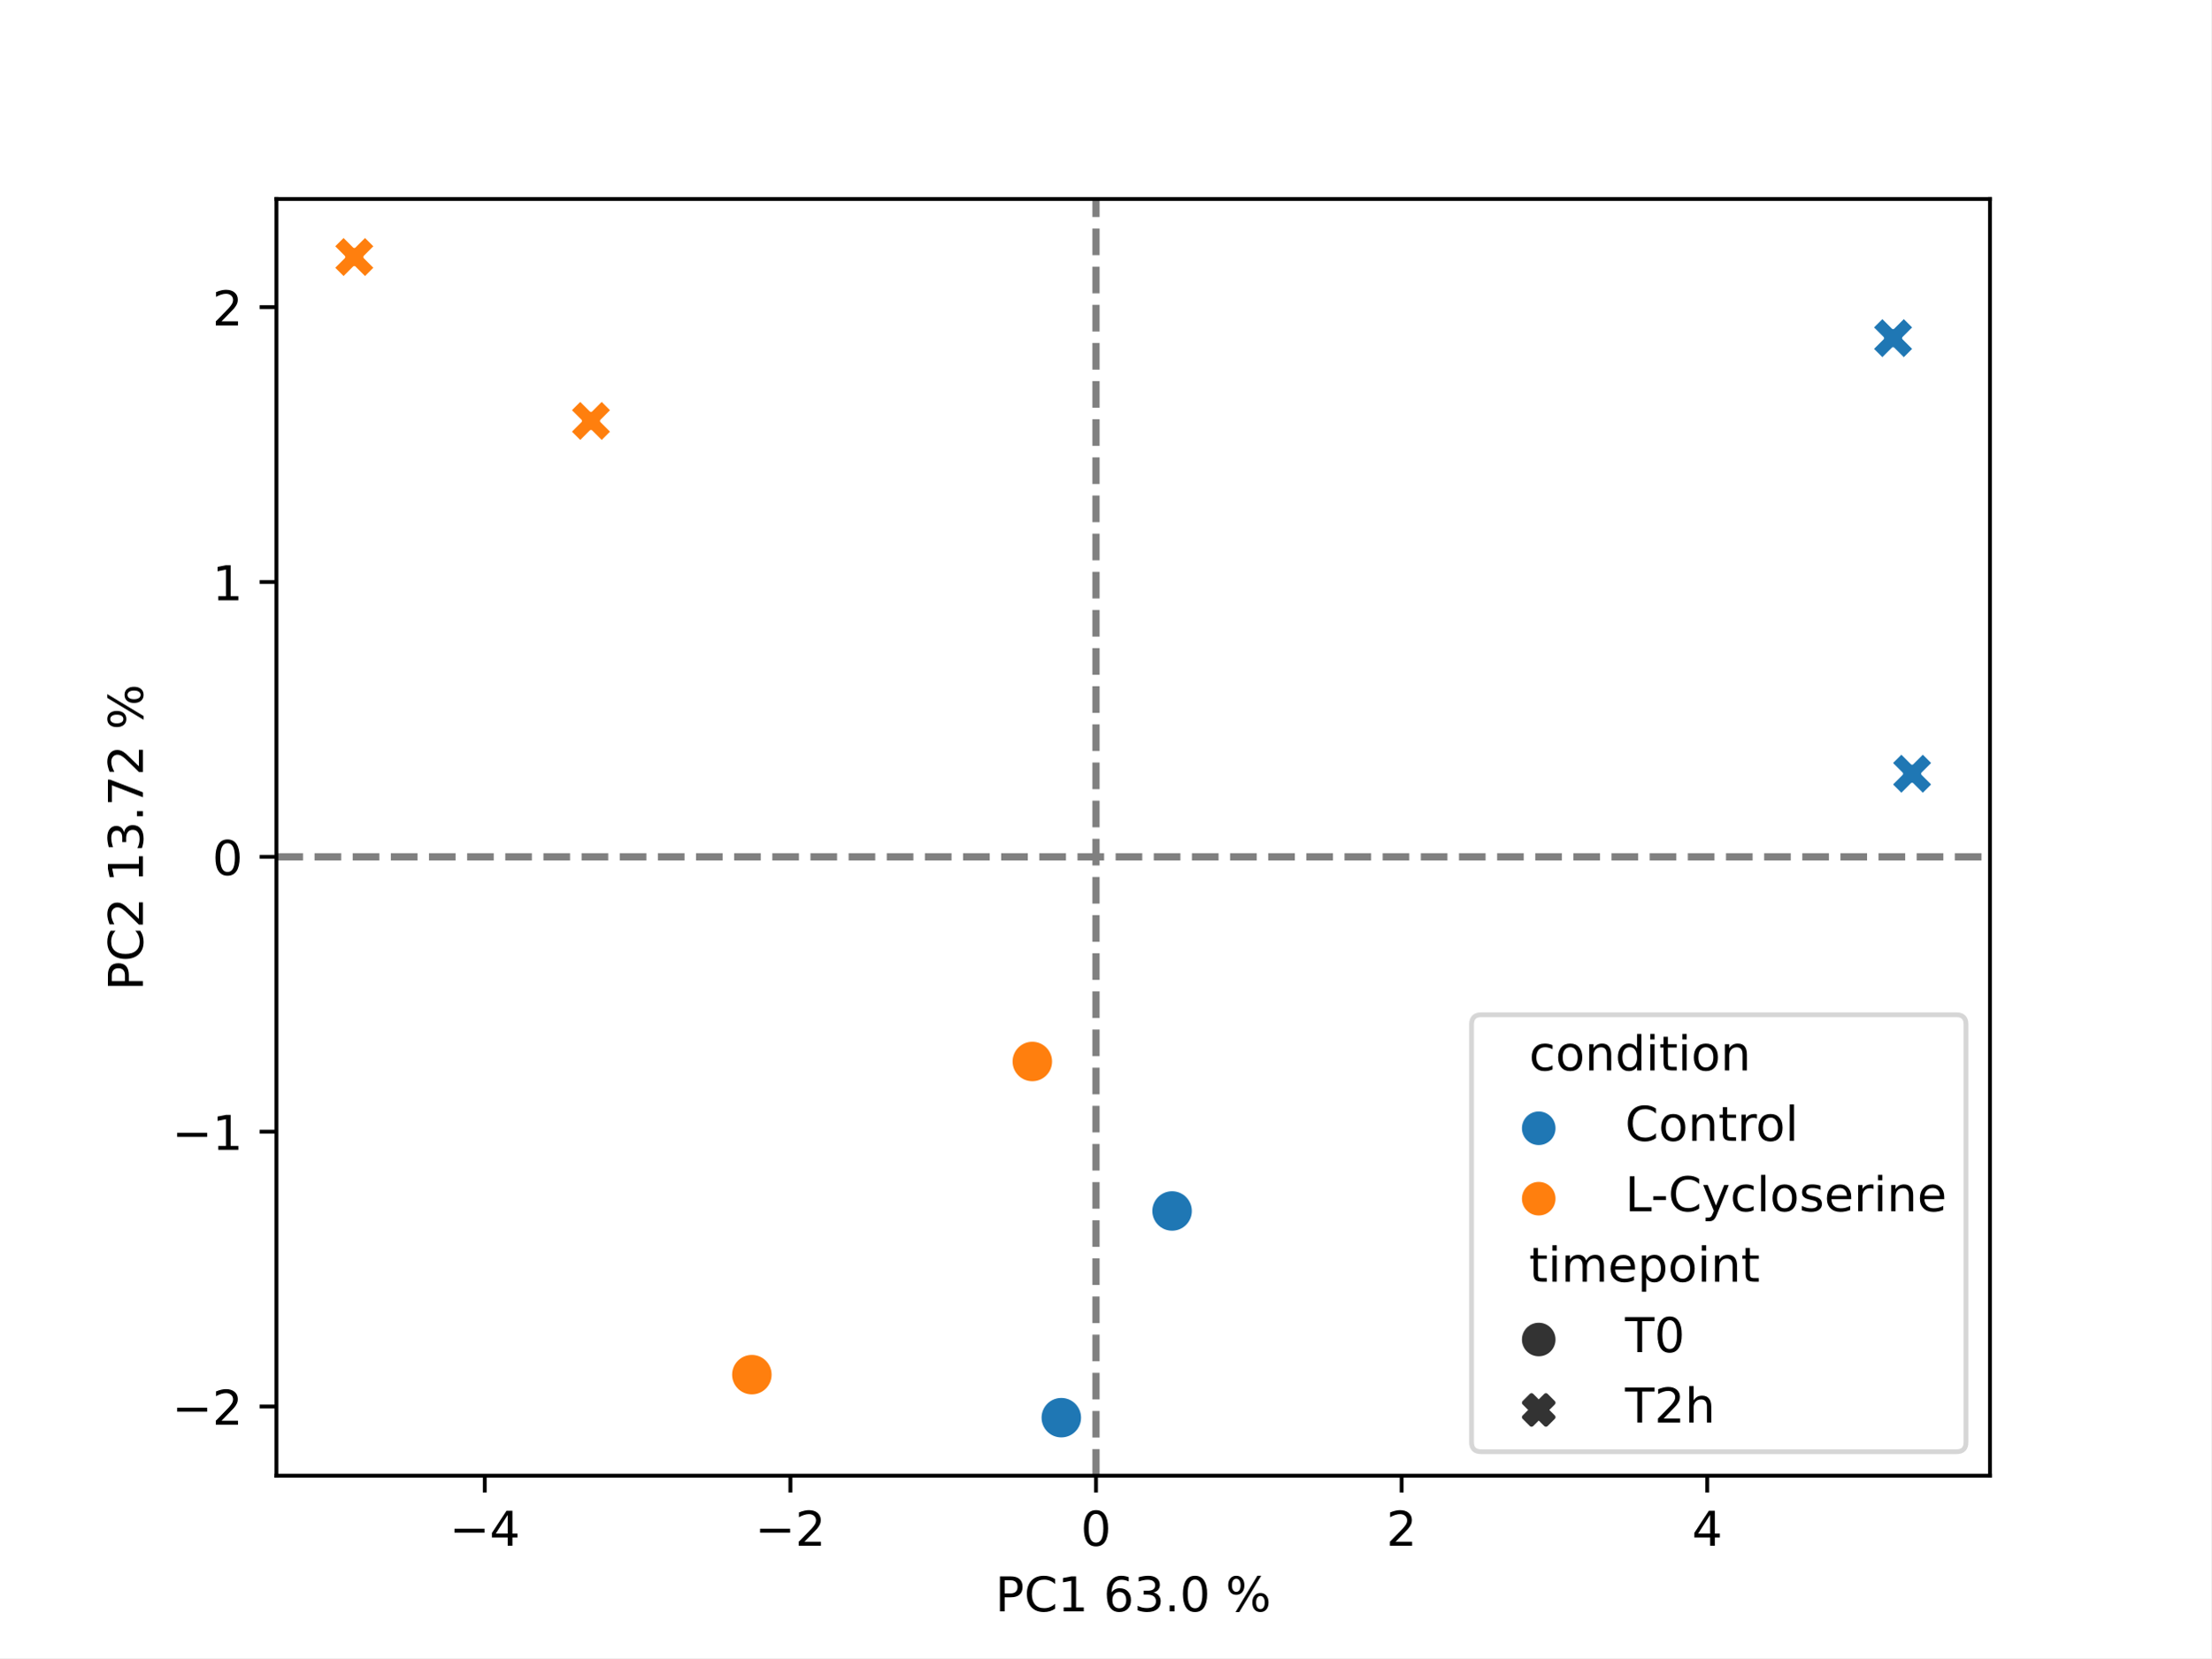
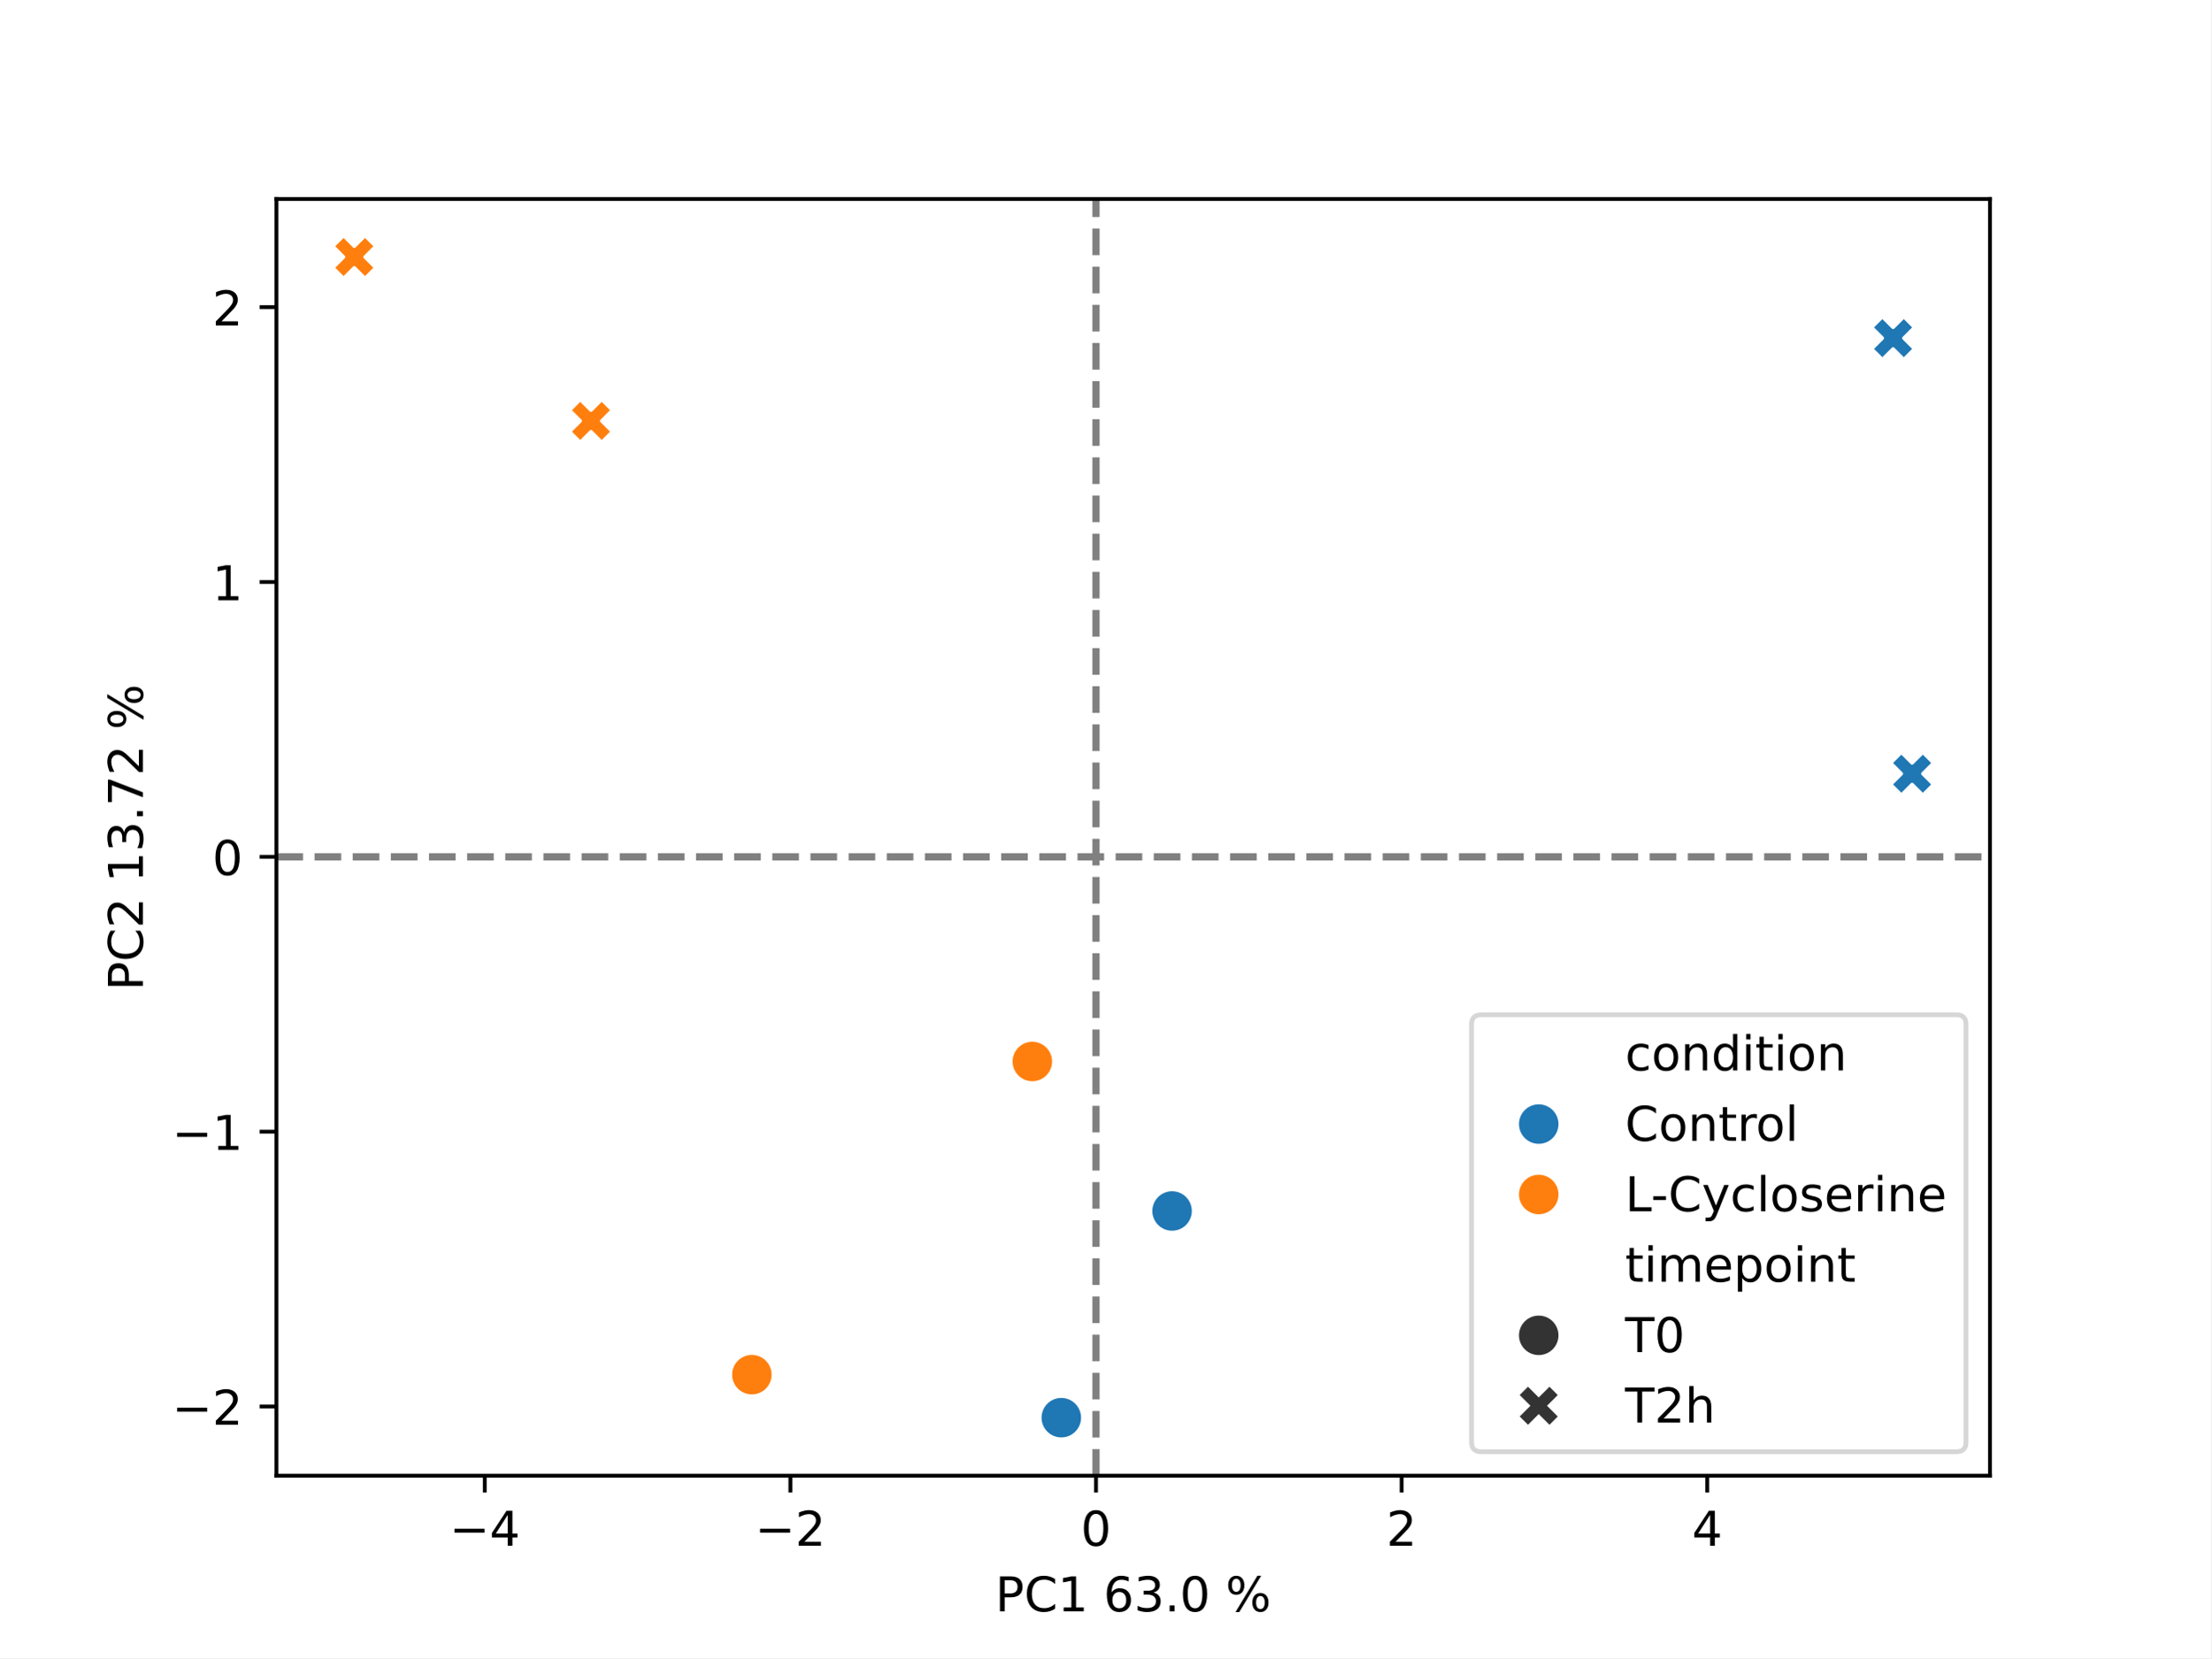
<svg xmlns="http://www.w3.org/2000/svg" xmlns:xlink="http://www.w3.org/1999/xlink" width="460.8pt" height="345.6pt" viewBox="0 0 460.8 345.6" version="1.1">
  <defs>
    <style type="text/css">*{stroke-linejoin: round; stroke-linecap: butt}</style>
  </defs>
  <g id="figure_1">
    <g id="patch_1">
      <path d="M 0 345.6  L 460.8 345.6  L 460.8 0  L 0 0  z " style="fill: #ffffff" />
    </g>
    <g id="axes_1">
      <g id="patch_2">
        <path d="M 57.6 307.584  L 414.72 307.584  L 414.72 41.472  L 57.6 41.472  z " style="fill: #ffffff" />
      </g>
-       <g id="PathCollection_1" />
-       <g id="PathCollection_2" />
-       <g id="PathCollection_3" />
-       <g id="PathCollection_4" />
      <g id="line2d_1">
-         <path d="M 57.6 178.588  L 414.72 178.588  " clip-path="url(#p44cb798893)" style="fill: none; stroke-dasharray: 5.55,2.4; stroke-dashoffset: 0; stroke: #808080; stroke-width: 1.5" />
+         <path d="M 57.6 178.588  L 414.72 178.588  " clip-path="url(#p3049e9e9ca)" style="fill: none; stroke-dasharray: 5.55,2.4; stroke-dashoffset: 0; stroke: #808080; stroke-width: 1.5" />
      </g>
      <g id="line2d_2">
-         <path d="M 228.409 307.584  L 228.409 41.472  " clip-path="url(#p44cb798893)" style="fill: none; stroke-dasharray: 5.55,2.4; stroke-dashoffset: 0; stroke: #808080; stroke-width: 1.5" />
+         <path d="M 228.409 307.584  L 228.409 41.472  " clip-path="url(#p3049e9e9ca)" style="fill: none; stroke-dasharray: 5.55,2.4; stroke-dashoffset: 0; stroke: #808080; stroke-width: 1.5" />
      </g>
      <g id="matplotlib.axis_1">
        <g id="xtick_1">
          <g id="line2d_3">
            <defs>
-               <path id="m9aa96e2a99" d="M 0 0  L 0 3.5  " style="stroke: #000000; stroke-width: 0.8" />
-             </defs>
-             <g>
-               <use xlink:href="#m9aa96e2a99" x="101.022" y="307.584" style="stroke: #000000; stroke-width: 0.8" />
+               <path id="m6886e7988a" d="M 0 0  L 0 3.5  " style="stroke: #000000; stroke-width: 0.8" />
+             </defs>
+             <g>
+               <use xlink:href="#m6886e7988a" x="101.022" y="307.584" style="stroke: #000000; stroke-width: 0.8" />
            </g>
          </g>
          <g id="text_1">
            <g transform="translate(93.65054 322.1824) scale(0.1 -0.1)">
              <defs>
                <path id="DejaVuSans-2212" d="M 678 2272  L 4684 2272  L 4684 1741  L 678 1741  L 678 2272  z " transform="scale(0.015625)" />
                <path id="DejaVuSans-34" d="M 2419 4116  L 825 1625  L 2419 1625  L 2419 4116  z M 2253 4666  L 3047 4666  L 3047 1625  L 3713 1625  L 3713 1100  L 3047 1100  L 3047 0  L 2419 0  L 2419 1100  L 313 1100  L 313 1709  L 2253 4666  z " transform="scale(0.015625)" />
              </defs>
              <use xlink:href="#DejaVuSans-2212" />
              <use xlink:href="#DejaVuSans-34" x="83.789" />
            </g>
          </g>
        </g>
        <g id="xtick_2">
          <g id="line2d_4">
            <g>
-               <use xlink:href="#m9aa96e2a99" x="164.715" y="307.584" style="stroke: #000000; stroke-width: 0.8" />
+               <use xlink:href="#m6886e7988a" x="164.715" y="307.584" style="stroke: #000000; stroke-width: 0.8" />
            </g>
          </g>
          <g id="text_2">
            <g transform="translate(157.3443 322.1824) scale(0.1 -0.1)">
              <defs>
                <path id="DejaVuSans-32" d="M 1228 531  L 3431 531  L 3431 0  L 469 0  L 469 531  Q 828 903 1448 1529  Q 2069 2156 2228 2338  Q 2531 2678 2651 2914  Q 2772 3150 2772 3378  Q 2772 3750 2511 3984  Q 2250 4219 1831 4219  Q 1534 4219 1204 4116  Q 875 4013 500 3803  L 500 4441  Q 881 4594 1212 4672  Q 1544 4750 1819 4750  Q 2544 4750 2975 4387  Q 3406 4025 3406 3419  Q 3406 3131 3298 2873  Q 3191 2616 2906 2266  Q 2828 2175 2409 1742  Q 1991 1309 1228 531  z " transform="scale(0.015625)" />
              </defs>
              <use xlink:href="#DejaVuSans-2212" />
              <use xlink:href="#DejaVuSans-32" x="83.789" />
            </g>
          </g>
        </g>
        <g id="xtick_3">
          <g id="line2d_5">
            <g>
-               <use xlink:href="#m9aa96e2a99" x="228.409" y="307.584" style="stroke: #000000; stroke-width: 0.8" />
+               <use xlink:href="#m6886e7988a" x="228.409" y="307.584" style="stroke: #000000; stroke-width: 0.8" />
            </g>
          </g>
          <g id="text_3">
            <g transform="translate(225.228 322.1824) scale(0.1 -0.1)">
              <defs>
                <path id="DejaVuSans-30" d="M 2034 4250  Q 1547 4250 1301 3770  Q 1056 3291 1056 2328  Q 1056 1369 1301 889  Q 1547 409 2034 409  Q 2525 409 2770 889  Q 3016 1369 3016 2328  Q 3016 3291 2770 3770  Q 2525 4250 2034 4250  z M 2034 4750  Q 2819 4750 3233 4129  Q 3647 3509 3647 2328  Q 3647 1150 3233 529  Q 2819 -91 2034 -91  Q 1250 -91 836 529  Q 422 1150 422 2328  Q 422 3509 836 4129  Q 1250 4750 2034 4750  z " transform="scale(0.015625)" />
              </defs>
              <use xlink:href="#DejaVuSans-30" />
            </g>
          </g>
        </g>
        <g id="xtick_4">
          <g id="line2d_6">
            <g>
-               <use xlink:href="#m9aa96e2a99" x="292.103" y="307.584" style="stroke: #000000; stroke-width: 0.8" />
+               <use xlink:href="#m6886e7988a" x="292.103" y="307.584" style="stroke: #000000; stroke-width: 0.8" />
            </g>
          </g>
          <g id="text_4">
            <g transform="translate(288.9218 322.1824) scale(0.1 -0.1)">
              <use xlink:href="#DejaVuSans-32" />
            </g>
          </g>
        </g>
        <g id="xtick_5">
          <g id="line2d_7">
            <g>
-               <use xlink:href="#m9aa96e2a99" x="355.797" y="307.584" style="stroke: #000000; stroke-width: 0.8" />
+               <use xlink:href="#m6886e7988a" x="355.797" y="307.584" style="stroke: #000000; stroke-width: 0.8" />
            </g>
          </g>
          <g id="text_5">
            <g transform="translate(352.6156 322.1824) scale(0.1 -0.1)">
              <use xlink:href="#DejaVuSans-34" />
            </g>
          </g>
        </g>
        <g id="text_6">
          <g transform="translate(207.4108 335.8606) scale(0.1 -0.1)">
            <defs>
              <path id="DejaVuSans-50" d="M 1259 4147  L 1259 2394  L 2053 2394  Q 2494 2394 2734 2622  Q 2975 2850 2975 3272  Q 2975 3691 2734 3919  Q 2494 4147 2053 4147  L 1259 4147  z M 628 4666  L 2053 4666  Q 2838 4666 3239 4311  Q 3641 3956 3641 3272  Q 3641 2581 3239 2228  Q 2838 1875 2053 1875  L 1259 1875  L 1259 0  L 628 0  L 628 4666  z " transform="scale(0.015625)" />
              <path id="DejaVuSans-43" d="M 4122 4306  L 4122 3641  Q 3803 3938 3442 4084  Q 3081 4231 2675 4231  Q 1875 4231 1450 3742  Q 1025 3253 1025 2328  Q 1025 1406 1450 917  Q 1875 428 2675 428  Q 3081 428 3442 575  Q 3803 722 4122 1019  L 4122 359  Q 3791 134 3420 21  Q 3050 -91 2638 -91  Q 1578 -91 968 557  Q 359 1206 359 2328  Q 359 3453 968 4101  Q 1578 4750 2638 4750  Q 3056 4750 3426 4639  Q 3797 4528 4122 4306  z " transform="scale(0.015625)" />
              <path id="DejaVuSans-31" d="M 794 531  L 1825 531  L 1825 4091  L 703 3866  L 703 4441  L 1819 4666  L 2450 4666  L 2450 531  L 3481 531  L 3481 0  L 794 0  L 794 531  z " transform="scale(0.015625)" />
              <path id="DejaVuSans-20" transform="scale(0.015625)" />
              <path id="DejaVuSans-36" d="M 2113 2584  Q 1688 2584 1439 2293  Q 1191 2003 1191 1497  Q 1191 994 1439 701  Q 1688 409 2113 409  Q 2538 409 2786 701  Q 3034 994 3034 1497  Q 3034 2003 2786 2293  Q 2538 2584 2113 2584  z M 3366 4563  L 3366 3988  Q 3128 4100 2886 4159  Q 2644 4219 2406 4219  Q 1781 4219 1451 3797  Q 1122 3375 1075 2522  Q 1259 2794 1537 2939  Q 1816 3084 2150 3084  Q 2853 3084 3261 2657  Q 3669 2231 3669 1497  Q 3669 778 3244 343  Q 2819 -91 2113 -91  Q 1303 -91 875 529  Q 447 1150 447 2328  Q 447 3434 972 4092  Q 1497 4750 2381 4750  Q 2619 4750 2861 4703  Q 3103 4656 3366 4563  z " transform="scale(0.015625)" />
              <path id="DejaVuSans-33" d="M 2597 2516  Q 3050 2419 3304 2112  Q 3559 1806 3559 1356  Q 3559 666 3084 287  Q 2609 -91 1734 -91  Q 1441 -91 1130 -33  Q 819 25 488 141  L 488 750  Q 750 597 1062 519  Q 1375 441 1716 441  Q 2309 441 2620 675  Q 2931 909 2931 1356  Q 2931 1769 2642 2001  Q 2353 2234 1838 2234  L 1294 2234  L 1294 2753  L 1863 2753  Q 2328 2753 2575 2939  Q 2822 3125 2822 3475  Q 2822 3834 2567 4026  Q 2313 4219 1838 4219  Q 1578 4219 1281 4162  Q 984 4106 628 3988  L 628 4550  Q 988 4650 1302 4700  Q 1616 4750 1894 4750  Q 2613 4750 3031 4423  Q 3450 4097 3450 3541  Q 3450 3153 3228 2886  Q 3006 2619 2597 2516  z " transform="scale(0.015625)" />
              <path id="DejaVuSans-2e" d="M 684 794  L 1344 794  L 1344 0  L 684 0  L 684 794  z " transform="scale(0.015625)" />
              <path id="DejaVuSans-25" d="M 4653 2053  Q 4381 2053 4226 1822  Q 4072 1591 4072 1178  Q 4072 772 4226 539  Q 4381 306 4653 306  Q 4919 306 5073 539  Q 5228 772 5228 1178  Q 5228 1588 5073 1820  Q 4919 2053 4653 2053  z M 4653 2450  Q 5147 2450 5437 2106  Q 5728 1763 5728 1178  Q 5728 594 5436 251  Q 5144 -91 4653 -91  Q 4153 -91 3862 251  Q 3572 594 3572 1178  Q 3572 1766 3864 2108  Q 4156 2450 4653 2450  z M 1428 4353  Q 1159 4353 1004 4120  Q 850 3888 850 3481  Q 850 3069 1003 2837  Q 1156 2606 1428 2606  Q 1700 2606 1854 2837  Q 2009 3069 2009 3481  Q 2009 3884 1853 4118  Q 1697 4353 1428 4353  z M 4250 4750  L 4750 4750  L 1831 -91  L 1331 -91  L 4250 4750  z M 1428 4750  Q 1922 4750 2215 4408  Q 2509 4066 2509 3481  Q 2509 2891 2217 2550  Q 1925 2209 1428 2209  Q 931 2209 642 2551  Q 353 2894 353 3481  Q 353 4063 643 4406  Q 934 4750 1428 4750  z " transform="scale(0.015625)" />
            </defs>
            <use xlink:href="#DejaVuSans-50" />
            <use xlink:href="#DejaVuSans-43" x="60.303" />
            <use xlink:href="#DejaVuSans-31" x="130.127" />
            <use xlink:href="#DejaVuSans-20" x="193.75" />
            <use xlink:href="#DejaVuSans-36" x="225.537" />
            <use xlink:href="#DejaVuSans-33" x="289.16" />
            <use xlink:href="#DejaVuSans-2e" x="352.783" />
            <use xlink:href="#DejaVuSans-30" x="384.57" />
            <use xlink:href="#DejaVuSans-20" x="448.193" />
            <use xlink:href="#DejaVuSans-25" x="479.98" />
          </g>
        </g>
      </g>
      <g id="matplotlib.axis_2">
        <g id="ytick_1">
          <g id="line2d_8">
            <defs>
-               <path id="m59a8da7810" d="M 0 0  L -3.5 0  " style="stroke: #000000; stroke-width: 0.8" />
-             </defs>
-             <g>
-               <use xlink:href="#m59a8da7810" x="57.6" y="293.16" style="stroke: #000000; stroke-width: 0.8" />
+               <path id="m61fda6777f" d="M 0 0  L -3.5 0  " style="stroke: #000000; stroke-width: 0.8" />
+             </defs>
+             <g>
+               <use xlink:href="#m61fda6777f" x="57.6" y="293.16" style="stroke: #000000; stroke-width: 0.8" />
            </g>
          </g>
          <g id="text_7">
            <g transform="translate(35.85781 296.9591) scale(0.1 -0.1)">
              <use xlink:href="#DejaVuSans-2212" />
              <use xlink:href="#DejaVuSans-32" x="83.789" />
            </g>
          </g>
        </g>
        <g id="ytick_2">
          <g id="line2d_9">
            <g>
-               <use xlink:href="#m59a8da7810" x="57.6" y="235.874" style="stroke: #000000; stroke-width: 0.8" />
+               <use xlink:href="#m61fda6777f" x="57.6" y="235.874" style="stroke: #000000; stroke-width: 0.8" />
            </g>
          </g>
          <g id="text_8">
            <g transform="translate(35.85781 239.6734) scale(0.1 -0.1)">
              <use xlink:href="#DejaVuSans-2212" />
              <use xlink:href="#DejaVuSans-31" x="83.789" />
            </g>
          </g>
        </g>
        <g id="ytick_3">
          <g id="line2d_10">
            <g>
-               <use xlink:href="#m59a8da7810" x="57.6" y="178.588" style="stroke: #000000; stroke-width: 0.8" />
+               <use xlink:href="#m61fda6777f" x="57.6" y="178.588" style="stroke: #000000; stroke-width: 0.8" />
            </g>
          </g>
          <g id="text_9">
            <g transform="translate(44.2375 182.3876) scale(0.1 -0.1)">
              <use xlink:href="#DejaVuSans-30" />
            </g>
          </g>
        </g>
        <g id="ytick_4">
          <g id="line2d_11">
            <g>
-               <use xlink:href="#m59a8da7810" x="57.6" y="121.303" style="stroke: #000000; stroke-width: 0.8" />
+               <use xlink:href="#m61fda6777f" x="57.6" y="121.303" style="stroke: #000000; stroke-width: 0.8" />
            </g>
          </g>
          <g id="text_10">
            <g transform="translate(44.2375 125.1018) scale(0.1 -0.1)">
              <use xlink:href="#DejaVuSans-31" />
            </g>
          </g>
        </g>
        <g id="ytick_5">
          <g id="line2d_12">
            <g>
-               <use xlink:href="#m59a8da7810" x="57.6" y="64.017" style="stroke: #000000; stroke-width: 0.8" />
+               <use xlink:href="#m61fda6777f" x="57.6" y="64.017" style="stroke: #000000; stroke-width: 0.8" />
            </g>
          </g>
          <g id="text_11">
            <g transform="translate(44.2375 67.81603) scale(0.1 -0.1)">
              <use xlink:href="#DejaVuSans-32" />
            </g>
          </g>
        </g>
        <g id="text_12">
          <g transform="translate(29.77812 206.4585) rotate(-90) scale(0.1 -0.1)">
            <defs>
              <path id="DejaVuSans-37" d="M 525 4666  L 3525 4666  L 3525 4397  L 1831 0  L 1172 0  L 2766 4134  L 525 4134  L 525 4666  z " transform="scale(0.015625)" />
            </defs>
            <use xlink:href="#DejaVuSans-50" />
            <use xlink:href="#DejaVuSans-43" x="60.303" />
            <use xlink:href="#DejaVuSans-32" x="130.127" />
            <use xlink:href="#DejaVuSans-20" x="193.75" />
            <use xlink:href="#DejaVuSans-31" x="225.537" />
            <use xlink:href="#DejaVuSans-33" x="289.16" />
            <use xlink:href="#DejaVuSans-2e" x="352.783" />
            <use xlink:href="#DejaVuSans-37" x="384.57" />
            <use xlink:href="#DejaVuSans-32" x="448.193" />
            <use xlink:href="#DejaVuSans-20" x="511.816" />
            <use xlink:href="#DejaVuSans-25" x="543.604" />
          </g>
        </g>
      </g>
      <g id="patch_3">
        <path d="M 57.6 307.584  L 57.6 41.472  " style="fill: none; stroke: #000000; stroke-width: 0.8; stroke-linejoin: miter; stroke-linecap: square" />
      </g>
      <g id="patch_4">
        <path d="M 414.72 307.584  L 414.72 41.472  " style="fill: none; stroke: #000000; stroke-width: 0.8; stroke-linejoin: miter; stroke-linecap: square" />
      </g>
      <g id="patch_5">
        <path d="M 57.6 307.584  L 414.72 307.584  " style="fill: none; stroke: #000000; stroke-width: 0.8; stroke-linejoin: miter; stroke-linecap: square" />
      </g>
      <g id="patch_6">
        <path d="M 57.6 41.472  L 414.72 41.472  " style="fill: none; stroke: #000000; stroke-width: 0.8; stroke-linejoin: miter; stroke-linecap: square" />
      </g>
-       <g id="PathCollection_5">
-         <path d="M 244.264 256.878  C 245.45 256.878 246.588 256.407 247.427 255.568  C 248.265 254.729 248.737 253.592 248.737 252.406  C 248.737 251.22 248.265 250.082 247.427 249.243  C 246.588 248.405 245.45 247.934 244.264 247.934  C 243.078 247.934 241.941 248.405 241.102 249.243  C 240.264 250.082 239.792 251.22 239.792 252.406  C 239.792 253.592 240.264 254.729 241.102 255.568  C 241.941 256.407 243.078 256.878 244.264 256.878  z " clip-path="url(#p44cb798893)" style="fill: #1f77b4; stroke: #ffffff; stroke-width: 0.716" />
-         <path d="M 221.178 299.96  C 222.364 299.96 223.502 299.489 224.34 298.65  C 225.179 297.812 225.65 296.674 225.65 295.488  C 225.65 294.302 225.179 293.164 224.34 292.326  C 223.502 291.487 222.364 291.016 221.178 291.016  C 219.992 291.016 218.855 291.487 218.016 292.326  C 217.177 293.164 216.706 294.302 216.706 295.488  C 216.706 296.674 217.177 297.812 218.016 298.65  C 218.855 299.489 219.992 299.96 221.178 299.96  z " clip-path="url(#p44cb798893)" style="fill: #1f77b4; stroke: #ffffff; stroke-width: 0.716" />
-         <path d="M 396.251 165.737  L 398.487 163.501  L 400.723 165.737  L 402.959 163.501  L 400.723 161.265  L 402.959 159.029  L 400.723 156.793  L 398.487 159.029  L 396.251 156.793  L 394.015 159.029  L 396.251 161.265  L 394.015 163.501  z " clip-path="url(#p44cb798893)" style="fill: #1f77b4; stroke: #ffffff; stroke-width: 0.716" />
-         <path d="M 392.289 74.948  L 394.525 72.712  L 396.761 74.948  L 398.997 72.712  L 396.761 70.476  L 398.997 68.24  L 396.761 66.004  L 394.525 68.24  L 392.289 66.004  L 390.053 68.24  L 392.289 70.476  L 390.053 72.712  z " clip-path="url(#p44cb798893)" style="fill: #1f77b4; stroke: #ffffff; stroke-width: 0.716" />
-         <path d="M 156.688 290.995  C 157.874 290.995 159.012 290.524 159.85 289.685  C 160.689 288.847 161.16 287.709 161.16 286.523  C 161.16 285.337 160.689 284.199 159.85 283.361  C 159.012 282.522 157.874 282.051 156.688 282.051  C 155.502 282.051 154.364 282.522 153.526 283.361  C 152.687 284.199 152.216 285.337 152.216 286.523  C 152.216 287.709 152.687 288.847 153.526 289.685  C 154.364 290.524 155.502 290.995 156.688 290.995  z " clip-path="url(#p44cb798893)" style="fill: #ff7f0e; stroke: #ffffff; stroke-width: 0.716" />
-         <path d="M 215.138 225.721  C 216.324 225.721 217.462 225.25 218.3 224.412  C 219.139 223.573 219.61 222.435 219.61 221.249  C 219.61 220.063 219.139 218.926 218.3 218.087  C 217.462 217.248 216.324 216.777 215.138 216.777  C 213.952 216.777 212.815 217.248 211.976 218.087  C 211.137 218.926 210.666 220.063 210.666 221.249  C 210.666 222.435 211.137 223.573 211.976 224.412  C 212.815 225.25 213.952 225.721 215.138 225.721  z " clip-path="url(#p44cb798893)" style="fill: #ff7f0e; stroke: #ffffff; stroke-width: 0.716" />
-         <path d="M 120.924 92.204  L 123.16 89.968  L 125.396 92.204  L 127.632 89.968  L 125.396 87.732  L 127.632 85.496  L 125.396 83.26  L 123.16 85.496  L 120.924 83.26  L 118.688 85.496  L 120.924 87.732  L 118.688 89.968  z " clip-path="url(#p44cb798893)" style="fill: #ff7f0e; stroke: #ffffff; stroke-width: 0.716" />
-         <path d="M 71.597 58.04  L 73.833 55.804  L 76.069 58.04  L 78.305 55.804  L 76.069 53.568  L 78.305 51.332  L 76.069 49.096  L 73.833 51.332  L 71.597 49.096  L 69.361 51.332  L 71.597 53.568  L 69.361 55.804  z " clip-path="url(#p44cb798893)" style="fill: #ff7f0e; stroke: #ffffff; stroke-width: 0.716" />
-       </g>
+       <g id="PathCollection_1">
+         <path d="M 244.264 256.878  C 245.45 256.878 246.588 256.407 247.427 255.568  C 248.265 254.729 248.737 253.592 248.737 252.406  C 248.737 251.22 248.265 250.082 247.427 249.243  C 246.588 248.405 245.45 247.934 244.264 247.934  C 243.078 247.934 241.941 248.405 241.102 249.243  C 240.264 250.082 239.792 251.22 239.792 252.406  C 239.792 253.592 240.264 254.729 241.102 255.568  C 241.941 256.407 243.078 256.878 244.264 256.878  z " clip-path="url(#p3049e9e9ca)" style="fill: #1f77b4; stroke: #ffffff; stroke-width: 0.716" />
+         <path d="M 221.178 299.96  C 222.364 299.96 223.502 299.489 224.34 298.65  C 225.179 297.812 225.65 296.674 225.65 295.488  C 225.65 294.302 225.179 293.164 224.34 292.326  C 223.502 291.487 222.364 291.016 221.178 291.016  C 219.992 291.016 218.855 291.487 218.016 292.326  C 217.177 293.164 216.706 294.302 216.706 295.488  C 216.706 296.674 217.177 297.812 218.016 298.65  C 218.855 299.489 219.992 299.96 221.178 299.96  z " clip-path="url(#p3049e9e9ca)" style="fill: #1f77b4; stroke: #ffffff; stroke-width: 0.716" />
+         <path d="M 396.251 165.737  L 398.487 163.501  L 400.723 165.737  L 402.959 163.501  L 400.723 161.265  L 402.959 159.029  L 400.723 156.793  L 398.487 159.029  L 396.251 156.793  L 394.015 159.029  L 396.251 161.265  L 394.015 163.501  z " clip-path="url(#p3049e9e9ca)" style="fill: #1f77b4; stroke: #ffffff; stroke-width: 0.716" />
+         <path d="M 392.289 74.948  L 394.525 72.712  L 396.761 74.948  L 398.997 72.712  L 396.761 70.476  L 398.997 68.24  L 396.761 66.004  L 394.525 68.24  L 392.289 66.004  L 390.053 68.24  L 392.289 70.476  L 390.053 72.712  z " clip-path="url(#p3049e9e9ca)" style="fill: #1f77b4; stroke: #ffffff; stroke-width: 0.716" />
+         <path d="M 156.688 290.995  C 157.874 290.995 159.012 290.524 159.85 289.685  C 160.689 288.847 161.16 287.709 161.16 286.523  C 161.16 285.337 160.689 284.199 159.85 283.361  C 159.012 282.522 157.874 282.051 156.688 282.051  C 155.502 282.051 154.364 282.522 153.526 283.361  C 152.687 284.199 152.216 285.337 152.216 286.523  C 152.216 287.709 152.687 288.847 153.526 289.685  C 154.364 290.524 155.502 290.995 156.688 290.995  z " clip-path="url(#p3049e9e9ca)" style="fill: #ff7f0e; stroke: #ffffff; stroke-width: 0.716" />
+         <path d="M 215.138 225.721  C 216.324 225.721 217.462 225.25 218.3 224.412  C 219.139 223.573 219.61 222.435 219.61 221.249  C 219.61 220.063 219.139 218.926 218.3 218.087  C 217.462 217.248 216.324 216.777 215.138 216.777  C 213.952 216.777 212.815 217.248 211.976 218.087  C 211.137 218.926 210.666 220.063 210.666 221.249  C 210.666 222.435 211.137 223.573 211.976 224.412  C 212.815 225.25 213.952 225.721 215.138 225.721  z " clip-path="url(#p3049e9e9ca)" style="fill: #ff7f0e; stroke: #ffffff; stroke-width: 0.716" />
+         <path d="M 120.924 92.204  L 123.16 89.968  L 125.396 92.204  L 127.632 89.968  L 125.396 87.732  L 127.632 85.496  L 125.396 83.26  L 123.16 85.496  L 120.924 83.26  L 118.688 85.496  L 120.924 87.732  L 118.688 89.968  z " clip-path="url(#p3049e9e9ca)" style="fill: #ff7f0e; stroke: #ffffff; stroke-width: 0.716" />
+         <path d="M 71.597 58.04  L 73.833 55.804  L 76.069 58.04  L 78.305 55.804  L 76.069 53.568  L 78.305 51.332  L 76.069 49.096  L 73.833 51.332  L 71.597 49.096  L 69.361 51.332  L 71.597 53.568  L 69.361 55.804  z " clip-path="url(#p3049e9e9ca)" style="fill: #ff7f0e; stroke: #ffffff; stroke-width: 0.716" />
+       </g>
+       <g id="line2d_13" />
+       <g id="line2d_14" />
+       <g id="line2d_15" />
+       <g id="line2d_16" />
+       <g id="line2d_17" />
+       <g id="line2d_18" />
      <g id="legend_1">
        <g id="patch_7">
          <path d="M 308.676 302.584  L 407.72 302.584  Q 409.72 302.584 409.72 300.584  L 409.72 213.515  Q 409.72 211.515 407.72 211.515  L 308.676 211.515  Q 306.676 211.515 306.676 213.515  L 306.676 300.584  Q 306.676 302.584 308.676 302.584  z " style="fill: #ffffff; opacity: 0.8; stroke: #cccccc; stroke-linejoin: miter" />
        </g>
+         <g id="line2d_19" />
        <g id="text_13">
-           <g transform="translate(318.6762 223.1137) scale(0.1 -0.1)">
+           <g transform="translate(338.6762 223.1137) scale(0.1 -0.1)">
            <defs>
              <path id="DejaVuSans-63" d="M 3122 3366  L 3122 2828  Q 2878 2963 2633 3030  Q 2388 3097 2138 3097  Q 1578 3097 1268 2742  Q 959 2388 959 1747  Q 959 1106 1268 751  Q 1578 397 2138 397  Q 2388 397 2633 464  Q 2878 531 3122 666  L 3122 134  Q 2881 22 2623 -34  Q 2366 -91 2075 -91  Q 1284 -91 818 406  Q 353 903 353 1747  Q 353 2603 823 3093  Q 1294 3584 2113 3584  Q 2378 3584 2631 3529  Q 2884 3475 3122 3366  z " transform="scale(0.015625)" />
              <path id="DejaVuSans-6f" d="M 1959 3097  Q 1497 3097 1228 2736  Q 959 2375 959 1747  Q 959 1119 1226 758  Q 1494 397 1959 397  Q 2419 397 2687 759  Q 2956 1122 2956 1747  Q 2956 2369 2687 2733  Q 2419 3097 1959 3097  z M 1959 3584  Q 2709 3584 3137 3096  Q 3566 2609 3566 1747  Q 3566 888 3137 398  Q 2709 -91 1959 -91  Q 1206 -91 779 398  Q 353 888 353 1747  Q 353 2609 779 3096  Q 1206 3584 1959 3584  z " transform="scale(0.015625)" />
              <path id="DejaVuSans-6e" d="M 3513 2113  L 3513 0  L 2938 0  L 2938 2094  Q 2938 2591 2744 2837  Q 2550 3084 2163 3084  Q 1697 3084 1428 2787  Q 1159 2491 1159 1978  L 1159 0  L 581 0  L 581 3500  L 1159 3500  L 1159 2956  Q 1366 3272 1645 3428  Q 1925 3584 2291 3584  Q 2894 3584 3203 3211  Q 3513 2838 3513 2113  z " transform="scale(0.015625)" />
              <path id="DejaVuSans-64" d="M 2906 2969  L 2906 4863  L 3481 4863  L 3481 0  L 2906 0  L 2906 525  Q 2725 213 2448 61  Q 2172 -91 1784 -91  Q 1150 -91 751 415  Q 353 922 353 1747  Q 353 2572 751 3078  Q 1150 3584 1784 3584  Q 2172 3584 2448 3432  Q 2725 3281 2906 2969  z M 947 1747  Q 947 1113 1208 752  Q 1469 391 1925 391  Q 2381 391 2643 752  Q 2906 1113 2906 1747  Q 2906 2381 2643 2742  Q 2381 3103 1925 3103  Q 1469 3103 1208 2742  Q 947 2381 947 1747  z " transform="scale(0.015625)" />
              <path id="DejaVuSans-69" d="M 603 3500  L 1178 3500  L 1178 0  L 603 0  L 603 3500  z M 603 4863  L 1178 4863  L 1178 4134  L 603 4134  L 603 4863  z " transform="scale(0.015625)" />
              <path id="DejaVuSans-74" d="M 1172 4494  L 1172 3500  L 2356 3500  L 2356 3053  L 1172 3053  L 1172 1153  Q 1172 725 1289 603  Q 1406 481 1766 481  L 2356 481  L 2356 0  L 1766 0  Q 1100 0 847 248  Q 594 497 594 1153  L 594 3053  L 172 3053  L 172 3500  L 594 3500  L 594 4494  L 1172 4494  z " transform="scale(0.015625)" />
            </defs>
            <use xlink:href="#DejaVuSans-63" />
            <use xlink:href="#DejaVuSans-6f" x="54.98" />
            <use xlink:href="#DejaVuSans-6e" x="116.162" />
            <use xlink:href="#DejaVuSans-64" x="179.541" />
            <use xlink:href="#DejaVuSans-69" x="243.018" />
            <use xlink:href="#DejaVuSans-74" x="270.801" />
            <use xlink:href="#DejaVuSans-69" x="310.01" />
            <use xlink:href="#DejaVuSans-6f" x="337.793" />
            <use xlink:href="#DejaVuSans-6e" x="398.975" />
          </g>
        </g>
-         <g id="PathCollection_6">
+         <g id="line2d_20">
          <defs>
-             <path id="m209c6cfd68" d="M 0 3  C 0.796 3 1.559 2.684 2.121 2.121  C 2.684 1.559 3 0.796 3 0  C 3 -0.796 2.684 -1.559 2.121 -2.121  C 1.559 -2.684 0.796 -3 0 -3  C -0.796 -3 -1.559 -2.684 -2.121 -2.121  C -2.684 -1.559 -3 -0.796 -3 0  C -3 0.796 -2.684 1.559 -2.121 2.121  C -1.559 2.684 -0.796 3 0 3  z " style="stroke: #1f77b4" />
+             <path id="mf14a892ab1" d="M 0 4.472  C 1.186 4.472 2.324 4.001 3.162 3.162  C 4.001 2.324 4.472 1.186 4.472 0  C 4.472 -1.186 4.001 -2.324 3.162 -3.162  C 2.324 -4.001 1.186 -4.472 0 -4.472  C -1.186 -4.472 -2.324 -4.001 -3.162 -3.162  C -4.001 -2.324 -4.472 -1.186 -4.472 0  C -4.472 1.186 -4.001 2.324 -3.162 3.162  C -2.324 4.001 -1.186 4.472 0 4.472  z " style="stroke: #ffffff; stroke-width: 0.716" />
          </defs>
          <g>
-             <use xlink:href="#m209c6cfd68" x="320.676" y="235.167" style="fill: #1f77b4; stroke: #1f77b4" />
+             <use xlink:href="#mf14a892ab1" x="320.676" y="234.292" style="fill: #1f77b4; stroke: #ffffff; stroke-width: 0.716" />
          </g>
        </g>
        <g id="text_14">
          <g transform="translate(338.6762 237.7918) scale(0.1 -0.1)">
            <defs>
              <path id="DejaVuSans-72" d="M 2631 2963  Q 2534 3019 2420 3045  Q 2306 3072 2169 3072  Q 1681 3072 1420 2755  Q 1159 2438 1159 1844  L 1159 0  L 581 0  L 581 3500  L 1159 3500  L 1159 2956  Q 1341 3275 1631 3429  Q 1922 3584 2338 3584  Q 2397 3584 2469 3576  Q 2541 3569 2628 3553  L 2631 2963  z " transform="scale(0.015625)" />
              <path id="DejaVuSans-6c" d="M 603 4863  L 1178 4863  L 1178 0  L 603 0  L 603 4863  z " transform="scale(0.015625)" />
            </defs>
            <use xlink:href="#DejaVuSans-43" />
            <use xlink:href="#DejaVuSans-6f" x="69.824" />
            <use xlink:href="#DejaVuSans-6e" x="131.006" />
            <use xlink:href="#DejaVuSans-74" x="194.385" />
            <use xlink:href="#DejaVuSans-72" x="233.594" />
            <use xlink:href="#DejaVuSans-6f" x="272.457" />
            <use xlink:href="#DejaVuSans-6c" x="333.639" />
          </g>
        </g>
-         <g id="PathCollection_7">
+         <g id="line2d_21">
          <defs>
-             <path id="mcaff3d3c6c" d="M 0 3  C 0.796 3 1.559 2.684 2.121 2.121  C 2.684 1.559 3 0.796 3 0  C 3 -0.796 2.684 -1.559 2.121 -2.121  C 1.559 -2.684 0.796 -3 0 -3  C -0.796 -3 -1.559 -2.684 -2.121 -2.121  C -2.684 -1.559 -3 -0.796 -3 0  C -3 0.796 -2.684 1.559 -2.121 2.121  C -1.559 2.684 -0.796 3 0 3  z " style="stroke: #ff7f0e" />
+             <path id="m0bf2b59903" d="M 0 4.472  C 1.186 4.472 2.324 4.001 3.162 3.162  C 4.001 2.324 4.472 1.186 4.472 0  C 4.472 -1.186 4.001 -2.324 3.162 -3.162  C 2.324 -4.001 1.186 -4.472 0 -4.472  C -1.186 -4.472 -2.324 -4.001 -3.162 -3.162  C -4.001 -2.324 -4.472 -1.186 -4.472 0  C -4.472 1.186 -4.001 2.324 -3.162 3.162  C -2.324 4.001 -1.186 4.472 0 4.472  z " style="stroke: #ffffff; stroke-width: 0.716" />
          </defs>
          <g>
-             <use xlink:href="#mcaff3d3c6c" x="320.676" y="249.845" style="fill: #ff7f0e; stroke: #ff7f0e" />
+             <use xlink:href="#m0bf2b59903" x="320.676" y="248.97" style="fill: #ff7f0e; stroke: #ffffff; stroke-width: 0.716" />
          </g>
        </g>
        <g id="text_15">
          <g transform="translate(338.6762 252.4699) scale(0.1 -0.1)">
            <defs>
              <path id="DejaVuSans-4c" d="M 628 4666  L 1259 4666  L 1259 531  L 3531 531  L 3531 0  L 628 0  L 628 4666  z " transform="scale(0.015625)" />
              <path id="DejaVuSans-2d" d="M 313 2009  L 1997 2009  L 1997 1497  L 313 1497  L 313 2009  z " transform="scale(0.015625)" />
              <path id="DejaVuSans-79" d="M 2059 -325  Q 1816 -950 1584 -1140  Q 1353 -1331 966 -1331  L 506 -1331  L 506 -850  L 844 -850  Q 1081 -850 1212 -737  Q 1344 -625 1503 -206  L 1606 56  L 191 3500  L 800 3500  L 1894 763  L 2988 3500  L 3597 3500  L 2059 -325  z " transform="scale(0.015625)" />
              <path id="DejaVuSans-73" d="M 2834 3397  L 2834 2853  Q 2591 2978 2328 3040  Q 2066 3103 1784 3103  Q 1356 3103 1142 2972  Q 928 2841 928 2578  Q 928 2378 1081 2264  Q 1234 2150 1697 2047  L 1894 2003  Q 2506 1872 2764 1633  Q 3022 1394 3022 966  Q 3022 478 2636 193  Q 2250 -91 1575 -91  Q 1294 -91 989 -36  Q 684 19 347 128  L 347 722  Q 666 556 975 473  Q 1284 391 1588 391  Q 1994 391 2212 530  Q 2431 669 2431 922  Q 2431 1156 2273 1281  Q 2116 1406 1581 1522  L 1381 1569  Q 847 1681 609 1914  Q 372 2147 372 2553  Q 372 3047 722 3315  Q 1072 3584 1716 3584  Q 2034 3584 2315 3537  Q 2597 3491 2834 3397  z " transform="scale(0.015625)" />
              <path id="DejaVuSans-65" d="M 3597 1894  L 3597 1613  L 953 1613  Q 991 1019 1311 708  Q 1631 397 2203 397  Q 2534 397 2845 478  Q 3156 559 3463 722  L 3463 178  Q 3153 47 2828 -22  Q 2503 -91 2169 -91  Q 1331 -91 842 396  Q 353 884 353 1716  Q 353 2575 817 3079  Q 1281 3584 2069 3584  Q 2775 3584 3186 3129  Q 3597 2675 3597 1894  z M 3022 2063  Q 3016 2534 2758 2815  Q 2500 3097 2075 3097  Q 1594 3097 1305 2825  Q 1016 2553 972 2059  L 3022 2063  z " transform="scale(0.015625)" />
            </defs>
            <use xlink:href="#DejaVuSans-4c" />
            <use xlink:href="#DejaVuSans-2d" x="53.963" />
            <use xlink:href="#DejaVuSans-43" x="90.047" />
            <use xlink:href="#DejaVuSans-79" x="159.871" />
            <use xlink:href="#DejaVuSans-63" x="219.051" />
            <use xlink:href="#DejaVuSans-6c" x="274.031" />
            <use xlink:href="#DejaVuSans-6f" x="301.814" />
            <use xlink:href="#DejaVuSans-73" x="362.996" />
            <use xlink:href="#DejaVuSans-65" x="415.096" />
            <use xlink:href="#DejaVuSans-72" x="476.619" />
            <use xlink:href="#DejaVuSans-69" x="517.732" />
            <use xlink:href="#DejaVuSans-6e" x="545.516" />
            <use xlink:href="#DejaVuSans-65" x="608.895" />
          </g>
        </g>
+         <g id="line2d_22" />
        <g id="text_16">
-           <g transform="translate(318.6762 267.1481) scale(0.1 -0.1)">
+           <g transform="translate(338.6762 267.1481) scale(0.1 -0.1)">
            <defs>
              <path id="DejaVuSans-6d" d="M 3328 2828  Q 3544 3216 3844 3400  Q 4144 3584 4550 3584  Q 5097 3584 5394 3201  Q 5691 2819 5691 2113  L 5691 0  L 5113 0  L 5113 2094  Q 5113 2597 4934 2840  Q 4756 3084 4391 3084  Q 3944 3084 3684 2787  Q 3425 2491 3425 1978  L 3425 0  L 2847 0  L 2847 2094  Q 2847 2600 2669 2842  Q 2491 3084 2119 3084  Q 1678 3084 1418 2786  Q 1159 2488 1159 1978  L 1159 0  L 581 0  L 581 3500  L 1159 3500  L 1159 2956  Q 1356 3278 1631 3431  Q 1906 3584 2284 3584  Q 2666 3584 2933 3390  Q 3200 3197 3328 2828  z " transform="scale(0.015625)" />
              <path id="DejaVuSans-70" d="M 1159 525  L 1159 -1331  L 581 -1331  L 581 3500  L 1159 3500  L 1159 2969  Q 1341 3281 1617 3432  Q 1894 3584 2278 3584  Q 2916 3584 3314 3078  Q 3713 2572 3713 1747  Q 3713 922 3314 415  Q 2916 -91 2278 -91  Q 1894 -91 1617 61  Q 1341 213 1159 525  z M 3116 1747  Q 3116 2381 2855 2742  Q 2594 3103 2138 3103  Q 1681 3103 1420 2742  Q 1159 2381 1159 1747  Q 1159 1113 1420 752  Q 1681 391 2138 391  Q 2594 391 2855 752  Q 3116 1113 3116 1747  z " transform="scale(0.015625)" />
            </defs>
            <use xlink:href="#DejaVuSans-74" />
            <use xlink:href="#DejaVuSans-69" x="39.209" />
            <use xlink:href="#DejaVuSans-6d" x="66.992" />
            <use xlink:href="#DejaVuSans-65" x="164.404" />
            <use xlink:href="#DejaVuSans-70" x="225.928" />
            <use xlink:href="#DejaVuSans-6f" x="289.404" />
            <use xlink:href="#DejaVuSans-69" x="350.586" />
            <use xlink:href="#DejaVuSans-6e" x="378.369" />
            <use xlink:href="#DejaVuSans-74" x="441.748" />
          </g>
        </g>
-         <g id="PathCollection_8">
+         <g id="line2d_23">
          <defs>
-             <path id="mf207b4afaf" d="M 0 3  C 0.796 3 1.559 2.684 2.121 2.121  C 2.684 1.559 3 0.796 3 0  C 3 -0.796 2.684 -1.559 2.121 -2.121  C 1.559 -2.684 0.796 -3 0 -3  C -0.796 -3 -1.559 -2.684 -2.121 -2.121  C -2.684 -1.559 -3 -0.796 -3 0  C -3 0.796 -2.684 1.559 -2.121 2.121  C -1.559 2.684 -0.796 3 0 3  z " style="stroke: #333333" />
+             <path id="m396a234b25" d="M 0 4.472  C 1.186 4.472 2.324 4.001 3.162 3.162  C 4.001 2.324 4.472 1.186 4.472 0  C 4.472 -1.186 4.001 -2.324 3.162 -3.162  C 2.324 -4.001 1.186 -4.472 0 -4.472  C -1.186 -4.472 -2.324 -4.001 -3.162 -3.162  C -4.001 -2.324 -4.472 -1.186 -4.472 0  C -4.472 1.186 -4.001 2.324 -3.162 3.162  C -2.324 4.001 -1.186 4.472 0 4.472  z " style="stroke: #ffffff; stroke-width: 0.716" />
          </defs>
          <g>
-             <use xlink:href="#mf207b4afaf" x="320.676" y="279.201" style="fill: #333333; stroke: #333333" />
+             <use xlink:href="#m396a234b25" x="320.676" y="278.326" style="fill: #333333; stroke: #ffffff; stroke-width: 0.716" />
          </g>
        </g>
        <g id="text_17">
          <g transform="translate(338.6762 281.8262) scale(0.1 -0.1)">
            <defs>
              <path id="DejaVuSans-54" d="M -19 4666  L 3928 4666  L 3928 4134  L 2272 4134  L 2272 0  L 1638 0  L 1638 4134  L -19 4134  L -19 4666  z " transform="scale(0.015625)" />
            </defs>
            <use xlink:href="#DejaVuSans-54" />
            <use xlink:href="#DejaVuSans-30" x="61.084" />
          </g>
        </g>
-         <g id="PathCollection_9">
+         <g id="line2d_24">
          <defs>
-             <path id="m596cf77e44" d="M -1.5 3  L 0 1.5  L 1.5 3  L 3 1.5  L 1.5 0  L 3 -1.5  L 1.5 -3  L 0 -1.5  L -1.5 -3  L -3 -1.5  L -1.5 0  L -3 1.5  z " style="stroke: #333333" />
+             <path id="m6e9cf7c3e7" d="M -2.236 4.472  L 0 2.236  L 2.236 4.472  L 4.472 2.236  L 2.236 0  L 4.472 -2.236  L 2.236 -4.472  L 0 -2.236  L -2.236 -4.472  L -4.472 -2.236  L -2.236 0  L -4.472 2.236  z " style="stroke: #ffffff; stroke-width: 0.716; stroke-linejoin: miter" />
          </defs>
          <g>
-             <use xlink:href="#m596cf77e44" x="320.676" y="293.879" style="fill: #333333; stroke: #333333" />
+             <use xlink:href="#m6e9cf7c3e7" x="320.676" y="293.004" style="fill: #333333; stroke: #ffffff; stroke-width: 0.716; stroke-linejoin: miter" />
          </g>
        </g>
        <g id="text_18">
          <g transform="translate(338.6762 296.5043) scale(0.1 -0.1)">
            <defs>
              <path id="DejaVuSans-68" d="M 3513 2113  L 3513 0  L 2938 0  L 2938 2094  Q 2938 2591 2744 2837  Q 2550 3084 2163 3084  Q 1697 3084 1428 2787  Q 1159 2491 1159 1978  L 1159 0  L 581 0  L 581 4863  L 1159 4863  L 1159 2956  Q 1366 3272 1645 3428  Q 1925 3584 2291 3584  Q 2894 3584 3203 3211  Q 3513 2838 3513 2113  z " transform="scale(0.015625)" />
            </defs>
            <use xlink:href="#DejaVuSans-54" />
            <use xlink:href="#DejaVuSans-32" x="61.084" />
            <use xlink:href="#DejaVuSans-68" x="124.707" />
          </g>
        </g>
      </g>
    </g>
  </g>
  <defs>
-     <clipPath id="p44cb798893">
+     <clipPath id="p3049e9e9ca">
      <rect x="57.6" y="41.472" width="357.12" height="266.112" />
    </clipPath>
  </defs>
</svg>
